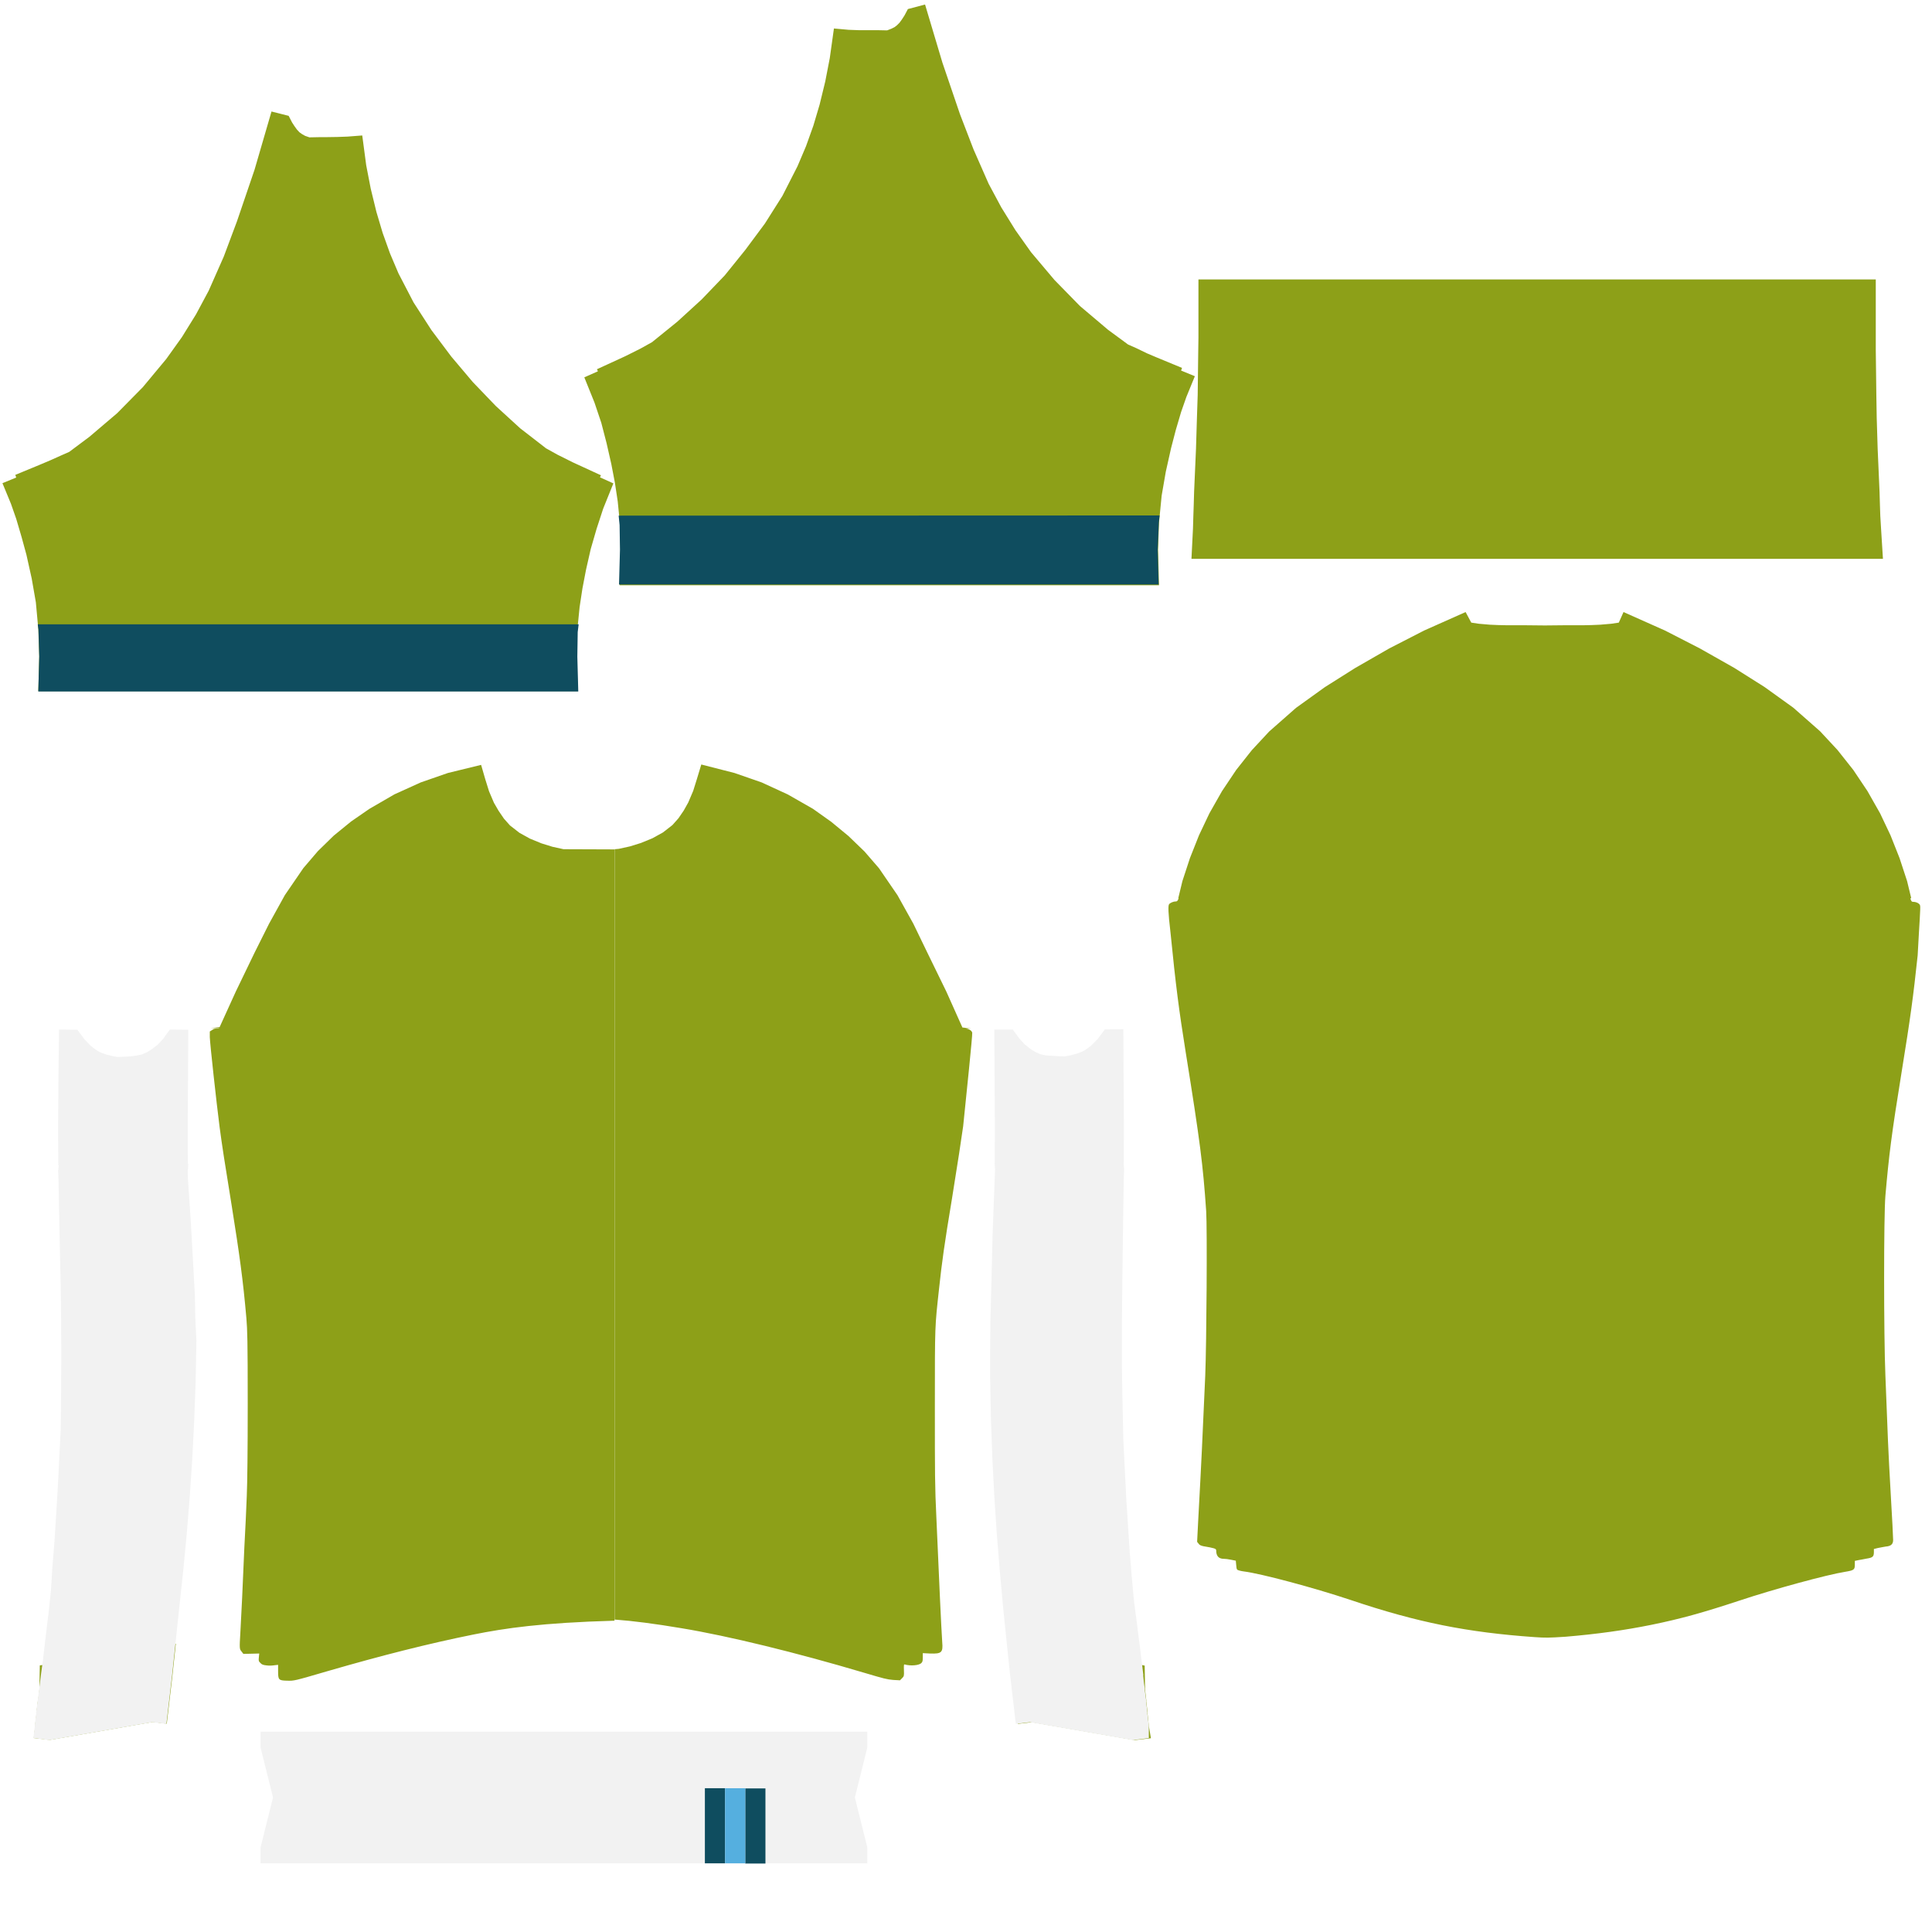
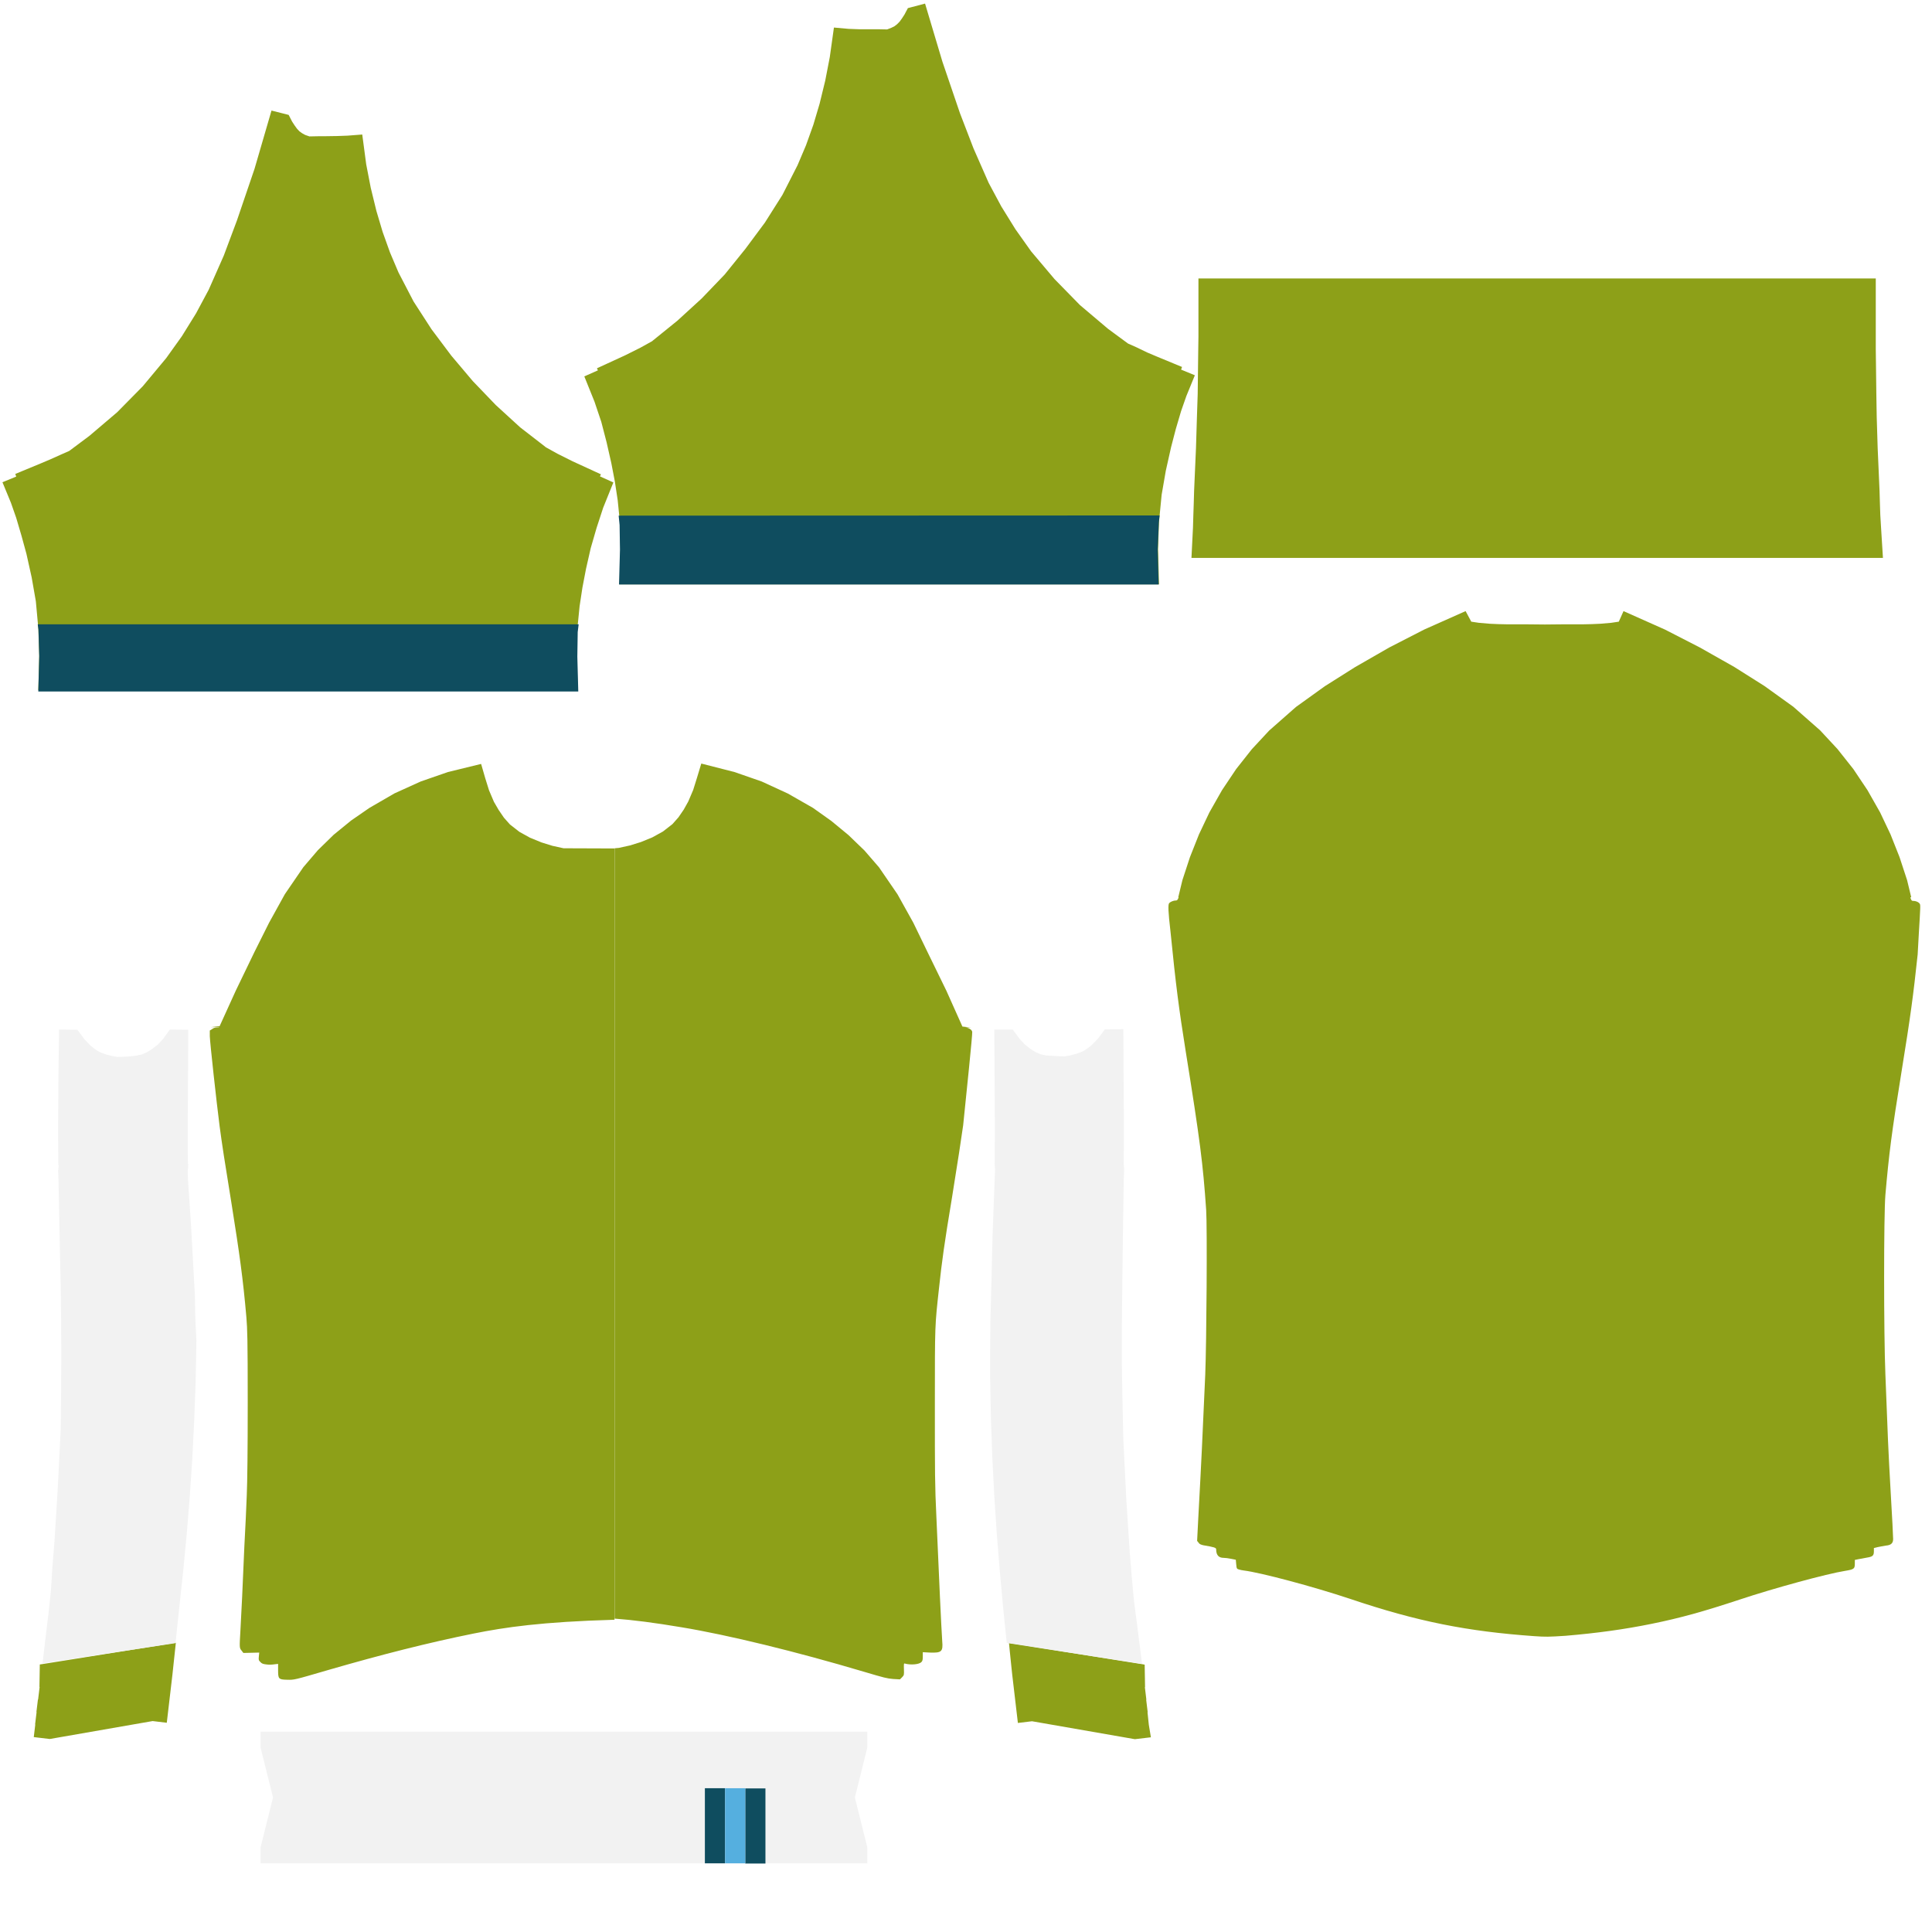
<svg xmlns="http://www.w3.org/2000/svg" version="1.1" id="Layer_1" x="0px" y="0px" viewBox="0 0 1024 1024" style="enable-background:new 0 0 1024 1024;" xml:space="preserve">
  <style type="text/css">
- 	.st0{fill-rule:evenodd;clip-rule:evenodd;fill:#F2F2F2;}
- 	.st1{fill-rule:evenodd;clip-rule:evenodd;fill:#8DA018;}
- 	.st2{fill:#55AFDF;}
- 	.st3{fill:#0F4D5F;}
+ 	.st0{fill-rule:evenodd;clip-rule:evenodd;fill:#8DA018;}
+ 	.st1{fill-rule:evenodd;clip-rule:evenodd;fill:#F2F2F2;}
+ 	.st2{fill:#0F4D5F;}
+ 	.st3{fill:#55AFDF;}
</style>
-   <path id="base" class="st1" d="M22.5,882.5l-1.4,0.2l-0.2,11.9H21l-0.8,6.7h-0.1l-0.8,6.6h0.1l0,0l-0.8,6.6l0,0h0.1l-0.8,6.7l8.5,1  l0,0l54.5-9.5l7.5,0.9l3-25.6l0.5-4.7l1.3-12.1L22.5,882.5z M608.9,914.7L608.9,914.7l-0.7-6.7h0.1l-0.8-6.6h0.1l-0.8-6.7h0.1  l-0.2-11.9l-1-0.2l-70.9-11.3v0.2l0.4,4.1l0.8,7.8l0.5,4.7l3,25.6l7.5-0.9l54.5,9.5l8.5-1L608.9,914.7z M997,280.2l-0.4-6.7  l-0.2-5.9l-0.2-6.9l-1-22.8l-0.5-16.4l-0.2-12.1l-0.2-16.1l-0.1-7.7v-6.7v-30.8H635.2v30.8l-0.1,6.7l-0.1,7.7l-0.2,16.1l-0.4,12.1  l-0.5,16.4l-1,22.8l-0.2,6.9l-0.2,5.9l-0.2,6.7l-0.8,16H998L997,280.2z M134.9,90l-9.3,27.3l-7,18.7l-8,18.1l-6.7,12.5l-7.5,12.1  l-8.3,11.6l-12.4,14.9L62.1,219l-14.7,12.5l-10.7,8l-4.3,1.9l-5.8,2.6l-5.2,2.2l-13.3,5.5l0.5,1.4l-7.3,3L5.8,267l2.8,8l2.8,9.5  L14,294l2.8,12.6l2.2,12.6l1.3,14.2l0.5,14.4l-0.5,18.5h285.9l-0.5-18.5l0.2-13l1.3-13l1.5-9.9l1.9-9.9l2.5-11l3.1-10.7l3.5-10.7  l5.4-13.4l-7.1-3.2l0.5-1.1l-15-6.9l-8-4l-6.3-3.5l-0.2-0.2L275.7,227l-12.9-11.8l-12.2-12.7L239.2,189l-10.5-14l-9.5-14.7l-8-15.4  l-4.5-10.6l-3.9-10.9l-3.3-11.1l-3-12.3l-2.4-12.4l-2.1-15.8l-7.8,0.6l-5.5,0.2l-6.7,0.1H169l-5,0.1l-2.3-0.8l-1.6-0.9l-1.4-1  l-1.3-1.4l-1.3-1.8l-1.3-2l-1.8-3.5l-9.1-2.3L134.9,90z M613.8,291.4l0.5-14.4l1.4-14.3l2.2-12.7l2.8-12.5l2.5-9.6l2.8-9.5l2.8-8  l4.5-11l-7.3-3l0.5-1.4l-13.3-5.5l-5.2-2.2l-5.8-2.8l-4.3-1.9l-10.6-7.8l-14.9-12.6l-13.5-13.8l-12.4-14.7l-8.3-11.7l-7.5-12.1  l-6.7-12.5l-8-18.2l-7.2-18.7l-9.3-27.3l-9.2-30.8l-9.1,2.4l-1.8,3.4l-1.3,2l-1.3,1.8l-1.4,1.4l-1.3,1l-1.6,0.8l-2.3,0.9l-4.9-0.1  h-3.3h-6.7l-5.5-0.2l-7.8-0.7l-2.2,15.7l-2.4,12.4l-3,12.3l-3.3,11.1l-3.9,10.9l-4.5,10.6l-8,15.7l-9.3,14.7l-10.4,14L384.1,146  l-12.2,12.7L359,170.5l-13.1,10.6l-0.2,0.2l-6.3,3.5l-8,4l-15,6.9l0.5,1.1l-7.2,3.2l5.4,13.4l3.6,10.7l2.8,10.8l2.5,11l1.9,9.9  l1.5,9.9l1.3,13l0.2,13l-0.5,18.5h285.9L613.8,291.4z M1017.7,480c-0.2-1.1-2-2-3.6-2c-0.8,0-1.1-0.2-1.6-1.9h0.5l-2.2-9.1l-4-12.2  l-4.8-12.1l-5.5-11.6l-6.7-11.8l-7.5-11.2l-8.4-10.6l-9.2-9.9l-14.2-12.5l-15.3-11l-16-10.1L901,343.7l-18.5-9.5l-22-9.8L858,330  l-4,0.6l-5.8,0.5l-4.6,0.2l-4.6,0.1H829l-10.2,0.1l-10.2-0.1h-9.8l-4.6-0.1l-4.6-0.2l-5.8-0.5l-4-0.6l-3-5.6l-22,9.8l-18.5,9.5  l-18.1,10.4l-16,10.1l-15.3,11l-14.2,12.5l-9.2,9.9l-8.3,10.5l-7.5,11.2l-6.7,11.8l-5.5,11.6l-4.8,12.1l-4,12.2l-2.2,9.1h0.2  c-0.5,1.5-0.9,1.7-1.6,1.7c-1.3,0-3,0.8-3.5,1.5c-0.5,1-0.5,3.9,0.8,15.1c2.8,28.2,4.5,41.1,8,63c7.7,47.9,9.2,59.8,10.9,84.5  c0.6,9,0.2,70.4-0.5,87.3c-1.6,36-1.9,43.2-3.7,76.2l-0.6,11.8l0.8,1c0.5,0.8,1.3,1,2.4,1.3c5.9,1,6.9,1.3,6.9,2.2  c0,3,1.3,4.5,4,4.5c0.8,0,2.5,0.2,3.9,0.5l2.5,0.5l0.2,2.2c0.1,1.3,0.2,2.3,0.6,2.6c0.2,0.2,1.8,0.7,3.5,0.9  c8.9,1.1,36.7,8.5,56.2,15c35.8,12.1,62.4,17.3,97.8,19.8c6,0.4,7.3,0.4,16.5-0.2c16.6-1.4,31.1-3.4,45.4-6.3  c15.7-3.2,27.5-6.5,46.9-12.9c18-6,46.3-13.7,55.8-15.2c4.8-0.8,5.2-1.1,5.2-3.9v-1.9l1.9-0.4c1-0.2,3-0.5,4.3-0.8  c3.2-0.5,3.9-1,3.9-3.4v-1.7l2-0.5c1.1-0.2,3-0.6,4.3-0.8c2.8-0.2,3.9-1.3,3.9-3.5c0-0.8-0.5-11.9-1.3-24.8  c-1.3-22.5-1.6-31-2.8-62.3c-0.9-21.5-0.9-84.8,0-95.3c1.9-21.7,3.2-32.3,8.6-65.6c4.7-28.9,6.2-40.2,8.5-61.8  C1017.3,489.2,1018,481.2,1017.7,480z M298.7,450.1l-5.9-1.3L287,447l-6.1-2.5l-5.6-3.1l-5-3.9l-3.2-3.6l-2.8-4.1l-2.5-4.3l-2.6-6.1  l-2-6.4l-2.2-7.6l-17.6,4.3l-14.4,5l-13.9,6.3l-13.3,7.7l-9.7,6.7l-9.2,7.5l-8.4,8.2l-7.7,9l-9.8,14.3l-8.4,15.2l-7.7,15.4  l-9.9,20.5l-8.6,18.9l-4.6,0.5h4.5c-0.2,0.2-1,0.2-1.5,0.2c-0.5,0-1.7,0.2-2.3,0.8l-1.3,0.8v3c0.1,3.5,3.5,34.5,5.2,47.7  c1.3,9.8,2.6,18.2,6.4,41.6c4.1,25.7,6,39.1,7.8,59.8c0.5,6.2,0.7,11.2,0.7,45.1c0,25.5-0.2,41.7-0.5,49c-0.2,6-0.8,18.3-1.3,27.5  c-0.8,19.2-1.6,36.6-2.1,44.8c-0.5,8.5-0.5,8.8,0.6,10.1l1,1.3l4.3-0.1l4.1-0.1l-0.2,2c-0.2,1.9-0.1,2.1,0.8,3  c0.8,0.9,1.5,1.1,3.3,1.3c1.3,0.2,3.1,0.1,4.3-0.1l1.8-0.2v3.3c0,4.6,0.2,5,4.7,5.1c3.9,0.1,3.5,0.2,22-5.2  c28-8.1,52.7-14.4,77-19.3c16.5-3.3,35.8-6.2,74.6-7.3V450.2L298.7,450.1z M515.3,547.4c-0.2-1.3-2.2-2.3-4-2.3h-1.4l0,0h4.8  l-4.6-0.5l-8.5-19l-10-20.5l-7.5-15.5l-8.4-15.1l-9.8-14.3l-7.7-8.9l-8.5-8.2l-9.1-7.5l-9.7-6.9l-13.3-7.6l-13.9-6.4l-14.4-5  l-17.6-4.5l-2.3,7.6l-2,6.4l-2.6,6.1l-2.4,4.3l-2.8,4.1l-3.2,3.6l-5,3.9l-5.6,3.1l-6.1,2.5l-5.8,1.8l-5.9,1.3l-2.2,0.2v408.3  c9.6,0.7,21.3,2.2,35.5,4.6c24.8,4.1,60.7,12.9,96.4,23.5c11.1,3.3,12.3,3.6,15.7,3.9l3.6,0.2l1.1-1.1c1.1-1.1,1.1-1.3,1-4.3  c-0.1-2.8,0-3.1,0.4-3c3.2,0.9,7.5,0.5,8.8-0.7c0.7-0.7,0.8-1.3,0.8-3.1v-2.2l3.9,0.2c6,0.2,6.9-0.5,6.4-6c-0.5-7.5-1.7-33.2-3.1-66  c-0.8-16.7-0.8-22.8-0.8-59.2c0-43.8,0-41.7,2.2-62c1.5-14,2.8-23.5,6.9-48.1c3.5-21.7,4.5-28.6,5.9-38.2  C512.2,580.3,515.5,548.6,515.3,547.4z" />
-   <path id="stripe-1" class="st0" d="M138.1,926.2l6.6,26.5l-6.6,26.5v8.4h321.6v-8.4l-6.6-26.5l6.6-26.5v-8.4H138.1V926.2z   M608.9,914.7L608.9,914.7l-0.8-6.7h0.1l-0.8-6.7h0.1l-0.9-6.7h0.1l-0.4-2.8l-0.4-3.9h0.1l-1.5-12.4l-1.1-8.6l-0.9-7.3l-1.3-9.6  l-0.4-3.9l-0.9-9.8l-1.1-13.4l-1.8-27.6l-1.6-31.9l-0.5-22.8l-0.3-18.3v-18.4l0.2-18.5l0.2-18.4l0.6-41.7l0.2-5.5l-0.2-2.4l0.1-19  l-0.1-17.1l-0.1-13.9l-0.1-21.9l-9.8,0.1l-3.9,5.2l-3.3,3.3l-1.8,1.4l-1.9,1.3l-2.1,1l-2.4,0.8l-3,0.8l-2.8,0.5l-3.3-0.1l-3.6-0.2  l-3.1-0.2l-2.8-0.6l-2.6-1.1l-2.5-1.5l-3.3-2.6l-2.8-3l-3.6-4.9H527l0.1,18.2l0.1,16.1l0.1,19l-0.1,18l0.2,2.8l-1.3,34.3l-0.6,24.6  l-0.6,22.6l-0.1,14.5v14.5l0.4,21.6l0.8,21.6l1,19.6l1.3,19.6l1.6,19.8l1.8,19.8l2.3,22.4l0.2,1.9l0.5,4.7l0.2,2l0.5,4.7l3,25.7  l7.5-0.9l54.6,9.5l8.4-1.1L608.9,914.7z M103.3,686.7l-1-18.2l-1.1-19.9l-1.6-23.8l-0.1-4.6l0.1-0.4l0.2-2.8h-0.2l-0.1-9.6V599  l0.1-19l0.1-16.1l0.1-18.1l-9.8-0.1l-3.6,5l-2.8,3l-3.4,2.6l-2.5,1.5l-2.6,1.1l-2.8,0.6l-3.2,0.4l-3.6,0.2l-3.3,0.1l-2.8-0.5  l-3.1-0.8l-2.3-0.8l-2.1-1l-1.9-1.3l-1.8-1.4l-3.3-3.4l-3.9-5.2l-9.7-0.1L31,567.6l-0.1,14l-0.1,17l0.1,19l0.2,0.1l-0.2,2.4l0.1,0.1  l-0.2-0.1l0.2,5.4l0.8,39.7l0.4,17.6l0.2,17.6l0.1,17.6l-0.1,17.5l-0.2,21.7l-1.6,31.9l-1.7,27.6l-1.1,13.4l-0.8,13l-1.3,12.1  L23.9,870l-1.1,9.6l-1,7.3l-1.1,8.7l-1.6,12.4h0.1l-0.8,6.6h0.1l-0.8,6.6l8.5,1.1l54.5-9.5l7.5,0.9l3-25.6l0.5-4.7l0.2-1.9l0.5-4.7  l0.2-1.9l0.5-4.7l0.2-1.9l0.5-4.7l0.2-2l0.5-4.7l0.2-1.9l2.4-22.4l1.9-19.8l1.6-19.8l1.3-19.6l1-19.6l0.8-21.6l0.4-21.7l-0.6-12.1  L103.3,686.7z" />
-   <path id="stripe-2" class="st3" d="M405.7,987.7h-10.7v-39.8h10.7V987.7z   M384.3,947.8h-10.7v39.8h10.7V947.8z M614.2,276.9l0.4-3.7l-286.7,0.1l0.5,5l0.2,13l-0.5,18.5h286l-0.5-18.5L614.2,276.9z   M20.3,366.5h286.2L306,348l0.2-13l0.5-4.1H20l0.4,2.8l0.4,14.3L20.3,366.5z" />
-   <path id="stripe-3" class="st2" d="M384.3,947.8H395v39.8h-10.7V947.8z" />
+   <path id="base" class="st0" d="M22.5,882l-1.4,0.2l-0.2,11.9H21l-0.8,6.7h-0.1l-0.8,6.6h0.1l0,0l-0.8,6.6l0,0h0.1l-0.8,6.7l8.5,1  l0,0l54.5-9.5l7.5,0.9l3-25.6l0.5-4.7l1.3-12.1L22.5,882z M608.9,914.2L608.9,914.2l-0.7-6.7h0.1l-0.8-6.6h0.1l-0.8-6.7h0.1  l-0.2-11.9l-1-0.2l-70.9-11.3v0.2l0.4,4.1l0.8,7.8l0.5,4.7l3,25.6l7.5-0.9l54.5,9.5l8.5-1L608.9,914.2z M997,279.7l-0.4-6.7  l-0.2-5.9l-0.2-6.9l-1-22.8l-0.5-16.4l-0.2-12.1l-0.2-16.1l-0.1-7.7v-6.7v-30.8h-359v30.8l-0.1,6.7l-0.1,7.7l-0.2,16.1l-0.4,12.1  l-0.5,16.4l-1,22.8l-0.2,6.9l-0.2,5.9l-0.2,6.7l-0.8,16H998L997,279.7z M134.9,89.5l-9.3,27.3l-7,18.7l-8,18.1l-6.7,12.5l-7.5,12.1  l-8.3,11.6l-12.4,14.9l-13.6,13.8L47.4,231l-10.7,8l-4.3,1.9l-5.8,2.6l-5.2,2.2l-13.3,5.5l0.5,1.4l-7.3,3l4.5,10.9l2.8,8l2.8,9.5  l2.6,9.5l2.8,12.6l2.2,12.6l1.3,14.2l0.5,14.4l-0.5,18.5h285.9l-0.5-18.5l0.2-13l1.3-13l1.5-9.9l1.9-9.9l2.5-11l3.1-10.7l3.5-10.7  l5.4-13.4l-7.1-3.2l0.5-1.1l-15-6.9l-8-4l-6.3-3.5l-0.2-0.2l-13.3-10.3l-12.9-11.8L250.6,202l-11.4-13.5l-10.5-14l-9.5-14.7l-8-15.4  l-4.5-10.6l-3.9-10.9l-3.3-11.1l-3-12.3l-2.4-12.4L192,71.3l-7.8,0.6l-5.5,0.2l-6.7,0.1h-3l-5,0.1l-2.3-0.8l-1.6-0.9l-1.4-1  l-1.3-1.4l-1.3-1.8l-1.3-2l-1.8-3.5l-9.1-2.3L134.9,89.5z M613.8,290.9l0.5-14.4l1.4-14.3l2.2-12.7l2.8-12.5l2.5-9.6l2.8-9.5l2.8-8  l4.5-11l-7.3-3l0.5-1.4l-13.3-5.5l-5.2-2.2l-5.8-2.8l-4.3-1.9l-10.6-7.8l-14.9-12.6l-13.5-13.8l-12.4-14.7l-8.3-11.7l-7.5-12.1  L524,96.9l-8-18.2L508.8,60l-9.3-27.3l-9.2-30.8l-9.1,2.4l-1.8,3.4l-1.3,2l-1.3,1.8l-1.4,1.4l-1.3,1l-1.6,0.8l-2.3,0.9l-4.9-0.1H462  h-6.7l-5.5-0.2l-7.8-0.7l-2.2,15.7l-2.4,12.4l-3,12.3l-3.3,11.1L427.2,77l-4.5,10.6l-8,15.7l-9.3,14.7L395,132l-10.9,13.5  l-12.2,12.7L359,170l-13.1,10.6l-0.2,0.2l-6.3,3.5l-8,4l-15,6.9l0.5,1.1l-7.2,3.2l5.4,13.4l3.6,10.7l2.8,10.8l2.5,11l1.9,9.9  l1.5,9.9l1.3,13l0.2,13l-0.5,18.5h285.9L613.8,290.9z M1017.7,479.5c-0.2-1.1-2-2-3.6-2c-0.8,0-1.1-0.2-1.6-1.9h0.5l-2.2-9.1  l-4-12.2l-4.8-12.1l-5.5-11.6l-6.7-11.8l-7.5-11.2l-8.4-10.6l-9.2-9.9l-14.2-12.5l-15.3-11l-16-10.1L901,343.2l-18.5-9.5l-22-9.8  l-2.5,5.6l-4,0.6l-5.8,0.5l-4.6,0.2l-4.6,0.1h-10l-10.2,0.1l-10.2-0.1h-9.8l-4.6-0.1l-4.6-0.2l-5.8-0.5l-4-0.6l-3-5.6l-22,9.8  l-18.5,9.5l-18.1,10.4l-16,10.1l-15.3,11l-14.2,12.5l-9.2,9.9l-8.3,10.5l-7.5,11.2l-6.7,11.8l-5.5,11.6l-4.8,12.1l-4,12.2l-2.2,9.1  h0.2c-0.5,1.5-0.9,1.7-1.6,1.7c-1.3,0-3,0.8-3.5,1.5c-0.5,1-0.5,3.9,0.8,15.1c2.8,28.2,4.5,41.1,8,63c7.7,47.9,9.2,59.8,10.9,84.5  c0.6,9,0.2,70.4-0.5,87.3c-1.6,36-1.9,43.2-3.7,76.2l-0.6,11.8l0.8,1c0.5,0.8,1.3,1,2.4,1.3c5.9,1,6.9,1.3,6.9,2.2  c0,3,1.3,4.5,4,4.5c0.8,0,2.5,0.2,3.9,0.5l2.5,0.5l0.2,2.2c0.1,1.3,0.2,2.3,0.6,2.6c0.2,0.2,1.8,0.7,3.5,0.9  c8.9,1.1,36.7,8.5,56.2,15c35.8,12.1,62.4,17.3,97.8,19.8c6,0.4,7.3,0.4,16.5-0.2c16.6-1.4,31.1-3.4,45.4-6.3  c15.7-3.2,27.5-6.5,46.9-12.9c18-6,46.3-13.7,55.8-15.2c4.8-0.8,5.2-1.1,5.2-3.9v-1.9l1.9-0.4c1-0.2,3-0.5,4.3-0.8  c3.2-0.5,3.9-1,3.9-3.4v-1.7l2-0.5c1.1-0.2,3-0.6,4.3-0.8c2.8-0.2,3.9-1.3,3.9-3.5c0-0.8-0.5-11.9-1.3-24.8  c-1.3-22.5-1.6-31-2.8-62.3c-0.9-21.5-0.9-84.8,0-95.3c1.9-21.7,3.2-32.3,8.6-65.6c4.7-28.9,6.2-40.2,8.5-61.8  C1017.3,488.7,1018,480.7,1017.7,479.5z M298.7,449.6l-5.9-1.3l-5.8-1.8l-6.1-2.5l-5.6-3.1l-5-3.9l-3.2-3.6l-2.8-4.1l-2.5-4.3  l-2.6-6.1l-2-6.4l-2.2-7.6l-17.6,4.3l-14.4,5l-13.9,6.3l-13.3,7.7l-9.7,6.7l-9.2,7.5l-8.4,8.2l-7.7,9l-9.8,14.3l-8.4,15.2l-7.7,15.4  L125,525l-8.6,18.9l-4.6,0.5h4.5c-0.2,0.2-1,0.2-1.5,0.2s-1.7,0.2-2.3,0.8l-1.3,0.8v3c0.1,3.5,3.5,34.5,5.2,47.7  c1.3,9.8,2.6,18.2,6.4,41.6c4.1,25.7,6,39.1,7.8,59.8c0.5,6.2,0.7,11.2,0.7,45.1c0,25.5-0.2,41.7-0.5,49c-0.2,6-0.8,18.3-1.3,27.5  c-0.8,19.2-1.6,36.6-2.1,44.8c-0.5,8.5-0.5,8.8,0.6,10.1l1,1.3l4.3-0.1l4.1-0.1l-0.2,2c-0.2,1.9-0.1,2.1,0.8,3  c0.8,0.9,1.5,1.1,3.3,1.3c1.3,0.2,3.1,0.1,4.3-0.1l1.8-0.2v3.3c0,4.6,0.2,5,4.7,5.1c3.9,0.1,3.5,0.2,22-5.2  c28-8.1,52.7-14.4,77-19.3c16.5-3.3,35.8-6.2,74.6-7.3V449.7L298.7,449.6z M515.3,546.9c-0.2-1.3-2.2-2.3-4-2.3h-1.4l0,0h4.8  l-4.6-0.5l-8.5-19l-10-20.5l-7.5-15.5l-8.4-15.1l-9.8-14.3l-7.7-8.9l-8.5-8.2l-9.1-7.5l-9.7-6.9l-13.3-7.6l-13.9-6.4l-14.4-5  l-17.6-4.5l-2.3,7.6l-2,6.4l-2.6,6.1l-2.4,4.3l-2.8,4.1l-3.2,3.6l-5,3.9l-5.6,3.1l-6.1,2.5l-5.8,1.8l-5.9,1.3l-2.2,0.2v408.3  c9.6,0.7,21.3,2.2,35.5,4.6c24.8,4.1,60.7,12.9,96.4,23.5c11.1,3.3,12.3,3.6,15.7,3.9l3.6,0.2l1.1-1.1c1.1-1.1,1.1-1.3,1-4.3  c-0.1-2.8,0-3.1,0.4-3c3.2,0.9,7.5,0.5,8.8-0.7c0.7-0.7,0.8-1.3,0.8-3.1v-2.2l3.9,0.2c6,0.2,6.9-0.5,6.4-6c-0.5-7.5-1.7-33.2-3.1-66  c-0.8-16.7-0.8-22.8-0.8-59.2c0-43.8,0-41.7,2.2-62c1.5-14,2.8-23.5,6.9-48.1c3.5-21.7,4.5-28.6,5.9-38.2  C512.2,579.8,515.5,548.1,515.3,546.9z" />
+   <path id="stripe-1" class="st1" d="M459.7,917.8H138.1v8.4l6.6,26.5l-6.6,26.5v8.4h321.6v-8.4l-6.6-26.5l6.6-26.5V917.8z   M604.5,875.5l-1.1-8.6l-0.9-7.3l-1.3-9.6l-0.4-3.9l-0.9-9.8l-1.1-13.4l-1.8-27.6l-1.6-31.9l-0.5-22.8l-0.3-18.3v-18.4l0.2-18.5  L595,667l0.6-41.7l0.2-5.5l-0.2-2.4l0.1-19l-0.1-17.1l-0.1-13.9l-0.1-21.9l-9.8,0.1l-3.9,5.2l-3.3,3.3l-1.8,1.4l-1.9,1.3l-2.1,1  l-2.4,0.8l-3,0.8l-2.8,0.5l-3.3-0.1l-3.6-0.2l-3.1-0.2l-2.8-0.6l-2.6-1.1l-2.5-1.5l-3.3-2.6l-2.8-3l-3.6-4.9H527l0.1,18.2l0.1,16.1  l0.1,19l-0.1,18l0.2,2.8l-1.3,34.3l-0.6,24.6l-0.6,22.6l-0.1,14.5v14.5l0.4,21.6l0.8,21.6l1,19.6l1.3,19.6l1.6,19.8l1.8,19.8  l1.9,18.5c18.8,2.9,57.6,8.9,71.7,11.1L604.5,875.5z M103.5,698.4l-0.2-11.7l-1-18.2l-1.1-19.9l-1.6-23.8l-0.1-4.6l0.1-0.4l0.2-2.8  h-0.2l-0.1-9.6V599l0.1-19l0.1-16.1l0.1-18.1l-9.8-0.1l-3.6,5l-2.8,3l-3.4,2.6l-2.5,1.5l-2.6,1.1l-2.8,0.6l-3.2,0.4l-3.6,0.2  l-3.3,0.1l-2.8-0.5l-3.1-0.8l-2.3-0.8l-2.1-1l-1.9-1.3l-1.8-1.4l-3.3-3.4l-3.9-5.2l-9.7-0.1L31,567.6l-0.1,14l-0.1,17l0.1,19  l0.2,0.1l-0.2,2.4l0.1,0.1l-0.2-0.1l0.2,5.4l0.8,39.7l0.4,17.6l0.2,17.6l0.1,17.6l-0.1,17.5l-0.2,21.7l-1.6,31.9l-1.7,27.6  l-1.1,13.4l-0.8,13l-1.3,12.1L23.9,870l-1.1,9.6l-0.3,2L93,870.9l0.1-0.7l0.2-1.9l0.5-4.7l0.2-2l0.5-4.7l0.2-1.9l2.4-22.4l1.9-19.8  l1.6-19.8l1.3-19.6l1-19.6l0.8-21.6l0.4-21.7L103.5,698.4z" />
+   <path id="stripe-2" class="st2" d="M405.7,987.7H395v-39.8h10.7V987.7z   M384.3,947.8h-10.7v39.8h10.7V947.8z M614.2,276.9l0.4-3.7l-286.7,0.1l0.5,5l0.2,13l-0.5,18.5h286l-0.5-18.5L614.2,276.9z   M20.3,366.5h286.2L306,348l0.2-13l0.5-4.1H20l0.4,2.8l0.4,14.3L20.3,366.5z" />
+   <path id="stripe-3" class="st3" d="M384.3,947.8H395v39.8h-10.7V947.8z" />
</svg>
